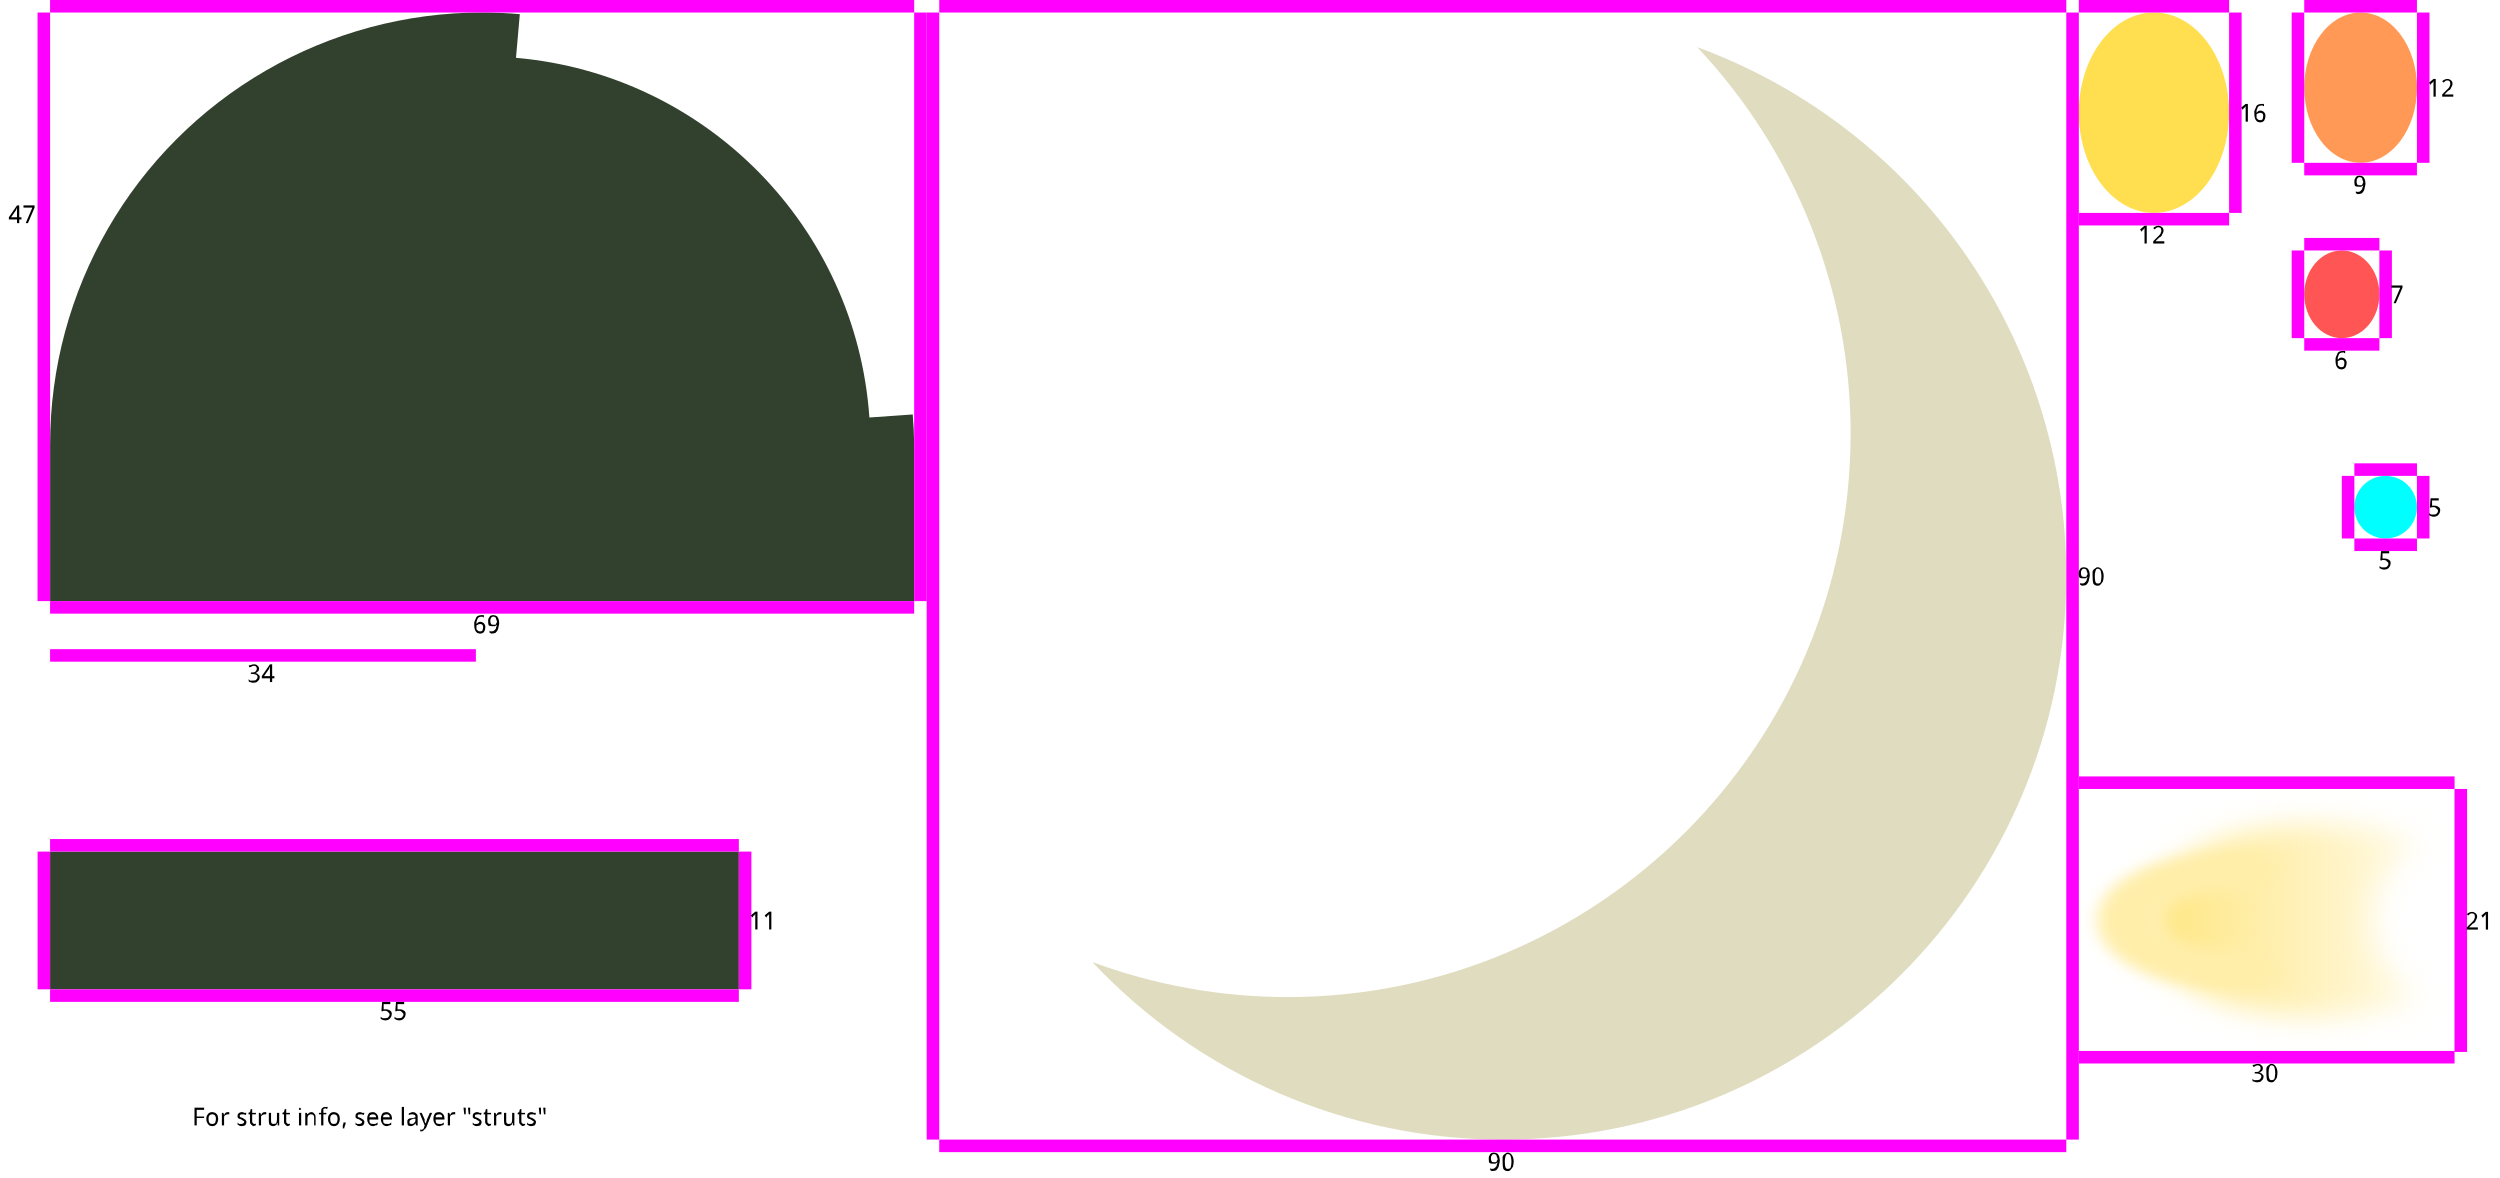
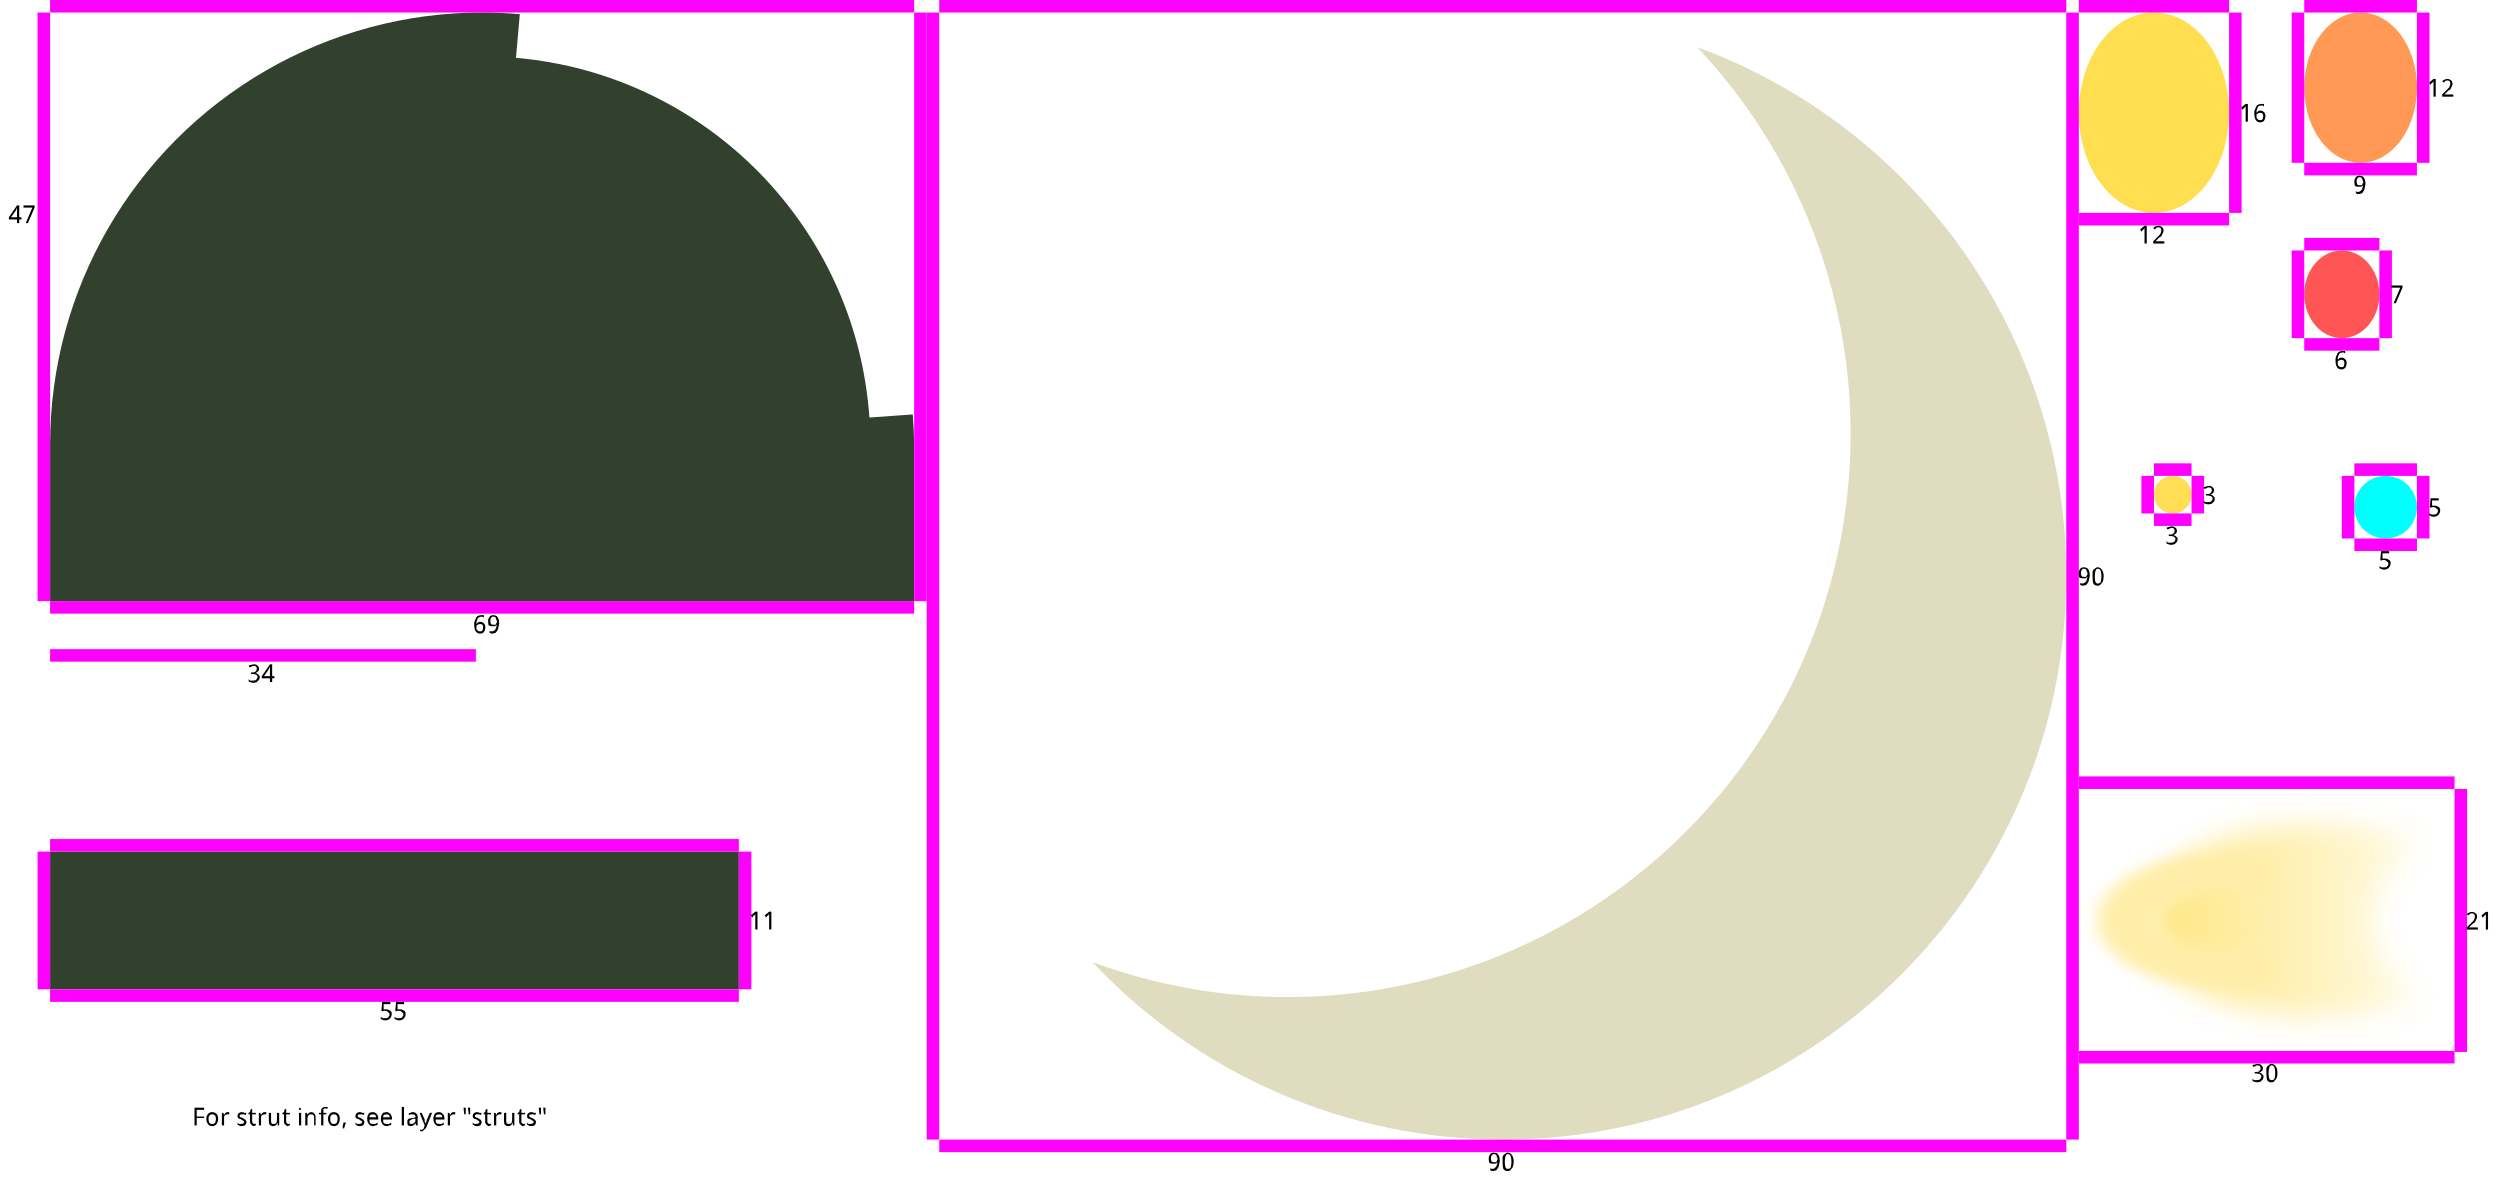
<svg xmlns="http://www.w3.org/2000/svg" xmlns:xlink="http://www.w3.org/1999/xlink" width="52.819mm" height="24.884mm" viewBox="0 0 52.819 24.884" version="1.1" id="svg5">
  <defs id="defs2">
    <linearGradient id="linearGradient3274">
      <stop style="stop-color:#ffe680;stop-opacity:1;" offset="0" id="stop3270" />
      <stop style="stop-color:#ffe680;stop-opacity:0;" offset="1" id="stop3272" />
    </linearGradient>
    <filter style="color-interpolation-filters:sRGB" id="filter4762" x="-0.102" y="-0.132" width="1.204" height="1.264">
      <feGaussianBlur stdDeviation="0.862" id="feGaussianBlur4764" />
    </filter>
    <filter style="color-interpolation-filters:sRGB" id="filter4811" x="-0.135" y="-0.175" width="1.271" height="1.35">
      <feGaussianBlur stdDeviation="1.146" id="feGaussianBlur4813" />
    </filter>
    <linearGradient xlink:href="#linearGradient3274" id="linearGradient5152" gradientUnits="userSpaceOnUse" gradientTransform="matrix(3.779528,0,0,3.779528,-22.08439,-26.37341)" x1="20.209" y1="26.637" x2="26.999" y2="26.637" />
  </defs>
  <g id="layer1" transform="translate(-5.84316,-6.977965)" style="display:inline">
    <rect style="fill:#32402e;stroke-width:0.389;stroke-linecap:round" id="rect950" width="14.552" height="2.91" x="6.901" y="24.97" />
    <text xml:space="preserve" style="font-size:0.515px;line-height:1.25;font-family:sans-serif;display:inline;stroke-width:0.129" x="4.063" y="23.776" id="text6282-5-1-6" transform="translate(5.843161,6.977965)">
      <tspan id="tspan6280-0-1-2" style="font-size:0.515px;stroke-width:0.129" x="4.063" y="23.776">For strut info, see layer "struts"</tspan>
    </text>
    <path id="path2094" style="fill:#e0dcbf;stroke-width:0.412;stroke-linecap:round" d="M 41.701,7.974 A 11.906,11.906 0 0 1 44.942,16.138 11.906,11.906 0 0 1 33.035,28.044 11.906,11.906 0 0 1 28.922,27.304 11.906,11.906 0 0 0 37.593,31.055 11.906,11.906 0 0 0 49.499,19.149 11.906,11.906 0 0 0 41.701,7.974 Z" />
    <g id="g10195" transform="matrix(0.9993141,0,0,0.9291988,-1.410298,1.577768)" style="display:inline">
      <path id="path2394-3-4" style="mix-blend-mode:normal;fill:url(#linearGradient5152);fill-opacity:1;stroke-width:2.897;stroke-linecap:round;filter:url(#filter4811)" d="m 67.127,66.453 a 12.831,7.85 0 0 0 -12.83,7.85 12.831,7.85 0 0 0 12.83,7.852 12.831,7.85 0 0 0 7.482,-1.475 11.282,8.783 0 0 1 -3.533,-6.377 11.282,8.783 0 0 1 3.535,-6.375 12.831,7.85 0 0 0 -7.484,-1.475 z" transform="matrix(0.2814776,0,0,0.2798958,37.3992,5.943025)" />
      <path id="path2394-3" style="mix-blend-mode:normal;fill:#ffeeaa;fill-opacity:1;stroke-width:2.897;stroke-linecap:round;filter:url(#filter4762)" d="m 67.127,66.453 a 12.831,7.85 0 0 0 -12.83,7.85 12.831,7.85 0 0 0 12.83,7.852 12.831,7.85 0 0 0 7.482,-1.475 11.282,8.783 0 0 1 -2.807,-3.299 7.417,3.47 0 0 1 -3.43,0.393 7.417,3.47 0 0 1 -7.416,-3.471 7.417,3.47 0 0 1 7.416,-3.469 7.417,3.47 0 0 1 3.428,0.393 11.282,8.783 0 0 1 2.811,-3.299 12.831,7.85 0 0 0 -7.484,-1.475 z" transform="matrix(0.1934657,0,0,0.1887927,41.09372,12.71232)" />
    </g>
    <ellipse style="display:inline;opacity:1;fill:#ffde50;fill-opacity:1;stroke-width:0.384;stroke-linecap:round" id="path14767" cx="51.351" cy="9.359" rx="1.587" ry="2.117" />
    <ellipse style="display:inline;fill:#ff5555;fill-opacity:1;stroke-width:0.18;stroke-linecap:round" id="path14767-2-4" cx="49.477" cy="6.218" rx="0.794" ry="0.926" transform="translate(5.84316,6.977965)" />
    <ellipse style="display:inline;fill:#ff9955;fill-opacity:1;stroke-width:0.288;stroke-linecap:round" id="path14767-2" cx="49.874" cy="1.852" rx="1.191" ry="1.587" transform="translate(5.84316,6.977965)" />
    <circle style="display:inline;fill:#00ffff;fill-opacity:1;stroke-width:0.139;stroke-linecap:round" id="path14767-2-4-8" cx="56.246" cy="17.694" r="0.661" />
    <text xml:space="preserve" style="font-size:1.587px;line-height:1.25;font-family:sans-serif;stroke-width:0.265" x="56.5" y="17.397" id="text2818">
      <tspan id="tspan2816" style="stroke-width:0.265" x="56.5" y="17.397" />
    </text>
    <path id="rect3745" style="fill:#32402e;stroke-width:2.288;stroke-linecap:round" d="M 38.5,1 A 34.5,34.5 0 0 0 21.25,5.623 34.5,34.5 0 0 0 4,35.5 V 48 H 73 V 35.5 a 34.5,34.5 0 0 0 -0.115,-2.404 l -3.461,0.242 A 31,31 0 0 0 41.203,4.617 L 41.508,1.131 A 34.5,34.5 0 0 0 38.5,1 Z" transform="matrix(0.2645833,0,0,0.2645833,5.84316,6.977965)" />
+     <circle style="display:inline;fill:#ffdd55;fill-opacity:1;stroke-width:0.083;stroke-linecap:round" id="path14767-2-4-8-8" cx="45.905" cy="10.451" r="0.397" transform="translate(5.84316,6.977965)" />
  </g>
  <g id="layer2" style="display:inline">
    <rect style="fill:#ff00ff;stroke-width:0.098;stroke-linecap:round" id="rect1113" width="18.256" height="0.265" x="1.058" y="12.7" />
    <rect style="display:inline;fill:#ff00ff;stroke-width:0.069;stroke-linecap:round" id="rect1113-85" width="8.996" height="0.265" x="1.058" y="13.715" />
    <rect style="fill:#ff00ff;stroke-width:0.081;stroke-linecap:round" id="rect1113-8" width="12.435" height="0.265" x="0.265" y="-1.058" transform="rotate(90)" />
    <rect style="display:inline;fill:#ff00ff;stroke-width:0.081;stroke-linecap:round" id="rect1113-8-8" width="12.435" height="0.265" x="0.265" y="-19.579" transform="rotate(90)" />
    <rect style="fill:#ff00ff;stroke-width:0.098;stroke-linecap:round" id="rect1113-6" width="18.256" height="0.265" x="1.058" y="3.5491942e-07" />
    <rect style="fill:#ff00ff;stroke-width:0.112;stroke-linecap:round" id="rect1113-6-0" width="23.812" height="0.265" x="19.844" y="-1.2191772e-07" />
    <rect style="fill:#ff00ff;stroke-width:0.112;stroke-linecap:round" id="rect1113-6-0-3" width="23.812" height="0.265" x="7.243" y="-54.262" transform="rotate(90,-1.681555,-8.65952)" />
    <rect style="fill:#ff00ff;stroke-width:0.112;stroke-linecap:round" id="rect1113-6-0-0" width="23.812" height="0.265" x="30.185" y="31.055" transform="translate(-10.34108,-6.977965)" />
    <rect style="fill:#ff00ff;stroke-width:0.112;stroke-linecap:round" id="rect1113-6-0-3-3" width="23.812" height="0.265" x="7.243" y="-30.185" transform="rotate(90,-1.681555,-8.65952)" />
    <rect style="fill:#ff00ff;stroke-width:0.088;stroke-linecap:round" id="rect1113-8-9-6" width="14.552" height="0.265" x="1.058" y="17.727" />
    <rect style="fill:#ff00ff;stroke-width:0.039;stroke-linecap:round" id="rect1113-6-3-5" width="2.91" height="0.265" x="-20.902" y="0.794" transform="rotate(-90)" />
    <text xml:space="preserve" style="font-size:0.515px;line-height:1.25;font-family:sans-serif;stroke-width:0.129" x="9.987" y="13.37" id="text6282">
      <tspan id="tspan6280" style="font-size:0.515px;stroke-width:0.129" x="9.987" y="13.37">69</tspan>
    </text>
    <text xml:space="preserve" style="font-size:0.515px;line-height:1.25;font-family:sans-serif;stroke-width:0.129" x="0.173" y="4.715" id="text6282-5">
      <tspan id="tspan6280-0" style="font-size:0.515px;stroke-width:0.129" x="0.173" y="4.715">47</tspan>
    </text>
    <text xml:space="preserve" style="font-size:0.515px;line-height:1.25;font-family:sans-serif;stroke-width:0.129" x="31.423" y="24.724" id="text6282-8-4">
      <tspan id="tspan6280-5-4" style="font-size:0.515px;stroke-width:0.129" x="31.423" y="24.724">90</tspan>
    </text>
    <text xml:space="preserve" style="font-size:0.515px;line-height:1.25;font-family:sans-serif;stroke-width:0.129" x="43.888" y="12.358" id="text6282-8-44">
      <tspan id="tspan6280-5-7" style="font-size:0.515px;stroke-width:0.129" x="43.888" y="12.358">90</tspan>
    </text>
    <rect style="fill:#ff00ff;stroke-width:0.039;stroke-linecap:round" id="rect1113-6-3" width="2.91" height="0.265" x="-20.902" y="15.61" transform="rotate(-90)" />
    <text xml:space="preserve" style="font-size:0.515px;line-height:1.25;font-family:sans-serif;stroke-width:0.129" x="15.818" y="19.634" id="text6282-8">
      <tspan id="tspan6280-5" style="font-size:0.515px;stroke-width:0.129" x="15.818" y="19.634">11</tspan>
    </text>
    <rect style="fill:#ff00ff;stroke-width:0.088;stroke-linecap:round" id="rect1113-8-9-6-1" width="14.552" height="0.265" x="1.058" y="20.902" />
    <text xml:space="preserve" style="font-size:0.515px;line-height:1.25;font-family:sans-serif;stroke-width:0.129" x="8.01" y="21.542" id="text6282-5-1">
      <tspan id="tspan6280-0-1" style="font-size:0.515px;stroke-width:0.129" x="8.01" y="21.542">55</tspan>
    </text>
    <rect style="display:inline;fill:#ff00ff;stroke-width:0.054;stroke-linecap:round" id="rect1113-6-3-3" width="5.556" height="0.265" x="-22.225" y="51.858" transform="rotate(-90)" />
    <rect style="display:inline;fill:#ff00ff;stroke-width:0.065;stroke-linecap:round" id="rect1113-8-9-6-8" width="7.938" height="0.265" x="43.921" y="16.404" />
    <text xml:space="preserve" style="font-size:0.515px;line-height:1.25;font-family:sans-serif;display:inline;stroke-width:0.129" x="52.085" y="19.638" id="text6282-8-1">
      <tspan id="tspan6280-5-8" style="font-size:0.515px;stroke-width:0.129" x="52.085" y="19.638">21</tspan>
    </text>
    <rect style="display:inline;fill:#ff00ff;stroke-width:0.065;stroke-linecap:round" id="rect1113-8-9-6-1-3" width="7.938" height="0.265" x="43.921" y="22.204" />
    <text xml:space="preserve" style="font-size:0.515px;line-height:1.25;font-family:sans-serif;display:inline;stroke-width:0.129" x="47.56" y="22.85" id="text6282-5-1-9">
      <tspan id="tspan6280-0-1-6" style="font-size:0.515px;stroke-width:0.129" x="47.56" y="22.85">30</tspan>
    </text>
    <rect style="display:inline;fill:#ff00ff;stroke-width:0.041;stroke-linecap:round" id="rect1113-6-0-4" width="3.175" height="0.265" x="43.921" y="1.078846e-07" />
    <rect style="display:inline;fill:#ff00ff;stroke-width:0.047;stroke-linecap:round" id="rect1113-6-0-4-88" width="4.233" height="0.265" x="0.265" y="-47.36" transform="rotate(90)" />
    <text xml:space="preserve" style="font-size:0.515px;line-height:1.25;font-family:sans-serif;display:inline;stroke-width:0.129" x="47.304" y="2.569" id="text6282-8-44-9">
      <tspan id="tspan6280-5-7-7" style="font-size:0.515px;stroke-width:0.129" x="47.304" y="2.569">16</tspan>
    </text>
    <rect style="display:inline;fill:#ff00ff;stroke-width:0.035;stroke-linecap:round" id="rect1113-6-0-4-8" width="2.381" height="0.265" x="48.683" y="1.078846e-07" />
    <g id="g20776" transform="translate(0,-8.995834)">
      <rect style="display:inline;fill:#ff00ff;stroke-width:0.041;stroke-linecap:round" id="rect1113-6-0-4-7-0" width="3.175" height="0.265" x="43.921" y="13.494" />
      <text xml:space="preserve" style="font-size:0.515px;line-height:1.25;font-family:sans-serif;display:inline;stroke-width:0.129" x="45.169" y="14.14" id="text6282-8-44-9-4-0-0">
        <tspan id="tspan6280-5-7-7-3-9-5" style="font-size:0.515px;stroke-width:0.129" x="45.169" y="14.14">12</tspan>
      </text>
    </g>
    <rect style="display:inline;fill:#ff00ff;stroke-width:0.041;stroke-linecap:round" id="rect1113-6-0-4-88-6" width="3.175" height="0.265" x="0.265" y="-51.329" transform="rotate(90)" />
    <rect style="display:inline;fill:#ff00ff;stroke-width:0.041;stroke-linecap:round" id="rect1113-6-0-4-88-6-9" width="3.175" height="0.265" x="0.265" y="-48.683" transform="rotate(90)" />
    <text xml:space="preserve" style="font-size:0.515px;line-height:1.25;font-family:sans-serif;display:inline;stroke-width:0.129" x="51.273" y="2.043" id="text6282-8-44-9-4">
      <tspan id="tspan6280-5-7-7-3" style="font-size:0.515px;stroke-width:0.129" x="51.273" y="2.043">12</tspan>
    </text>
    <rect style="display:inline;fill:#ff00ff;stroke-width:0.035;stroke-linecap:round" id="rect1113-6-0-4-7" width="2.381" height="0.265" x="48.683" y="3.44" />
    <text xml:space="preserve" style="font-size:0.515px;line-height:1.25;font-family:sans-serif;display:inline;stroke-width:0.129" x="49.712" y="4.086" id="text6282-8-44-9-4-0-4">
      <tspan id="tspan6280-5-7-7-3-9-7" style="font-size:0.515px;stroke-width:0.129" x="49.712" y="4.086">9</tspan>
    </text>
    <text xml:space="preserve" style="font-size:0.515px;line-height:1.25;font-family:sans-serif;display:inline;stroke-width:0.129" x="49.311" y="7.79" id="text6282-8-44-9-4-0" transform="scale(1.000015,0.9999847)">
      <tspan id="tspan6280-5-7-7-3-9" style="font-size:0.515px;stroke-width:0.129" x="49.311" y="7.79">6</tspan>
    </text>
    <rect style="display:inline;fill:#ff00ff;stroke-width:0.029;stroke-linecap:round" id="rect1113-6-0-4-88-6-3-6" width="0.265" height="1.588" x="7.144" y="-50.271" transform="rotate(90)" />
    <rect style="display:inline;fill:#ff00ff;stroke-width:0.031;stroke-linecap:round" id="rect1113-6-0-4-88-6-3-9" width="1.852" height="0.265" x="5.292" y="-48.683" transform="rotate(90)" />
    <rect style="display:inline;fill:#ff00ff;stroke-width:0.029;stroke-linecap:round" id="rect1113-6-0-4-88-6-3-6-2" width="0.265" height="1.588" x="5.027" y="-50.271" transform="rotate(90)" />
    <rect style="display:inline;fill:#ff00ff;stroke-width:0.031;stroke-linecap:round" id="rect1113-6-0-4-88-6-3-9-2" width="1.852" height="0.265" x="5.292" y="-50.535" transform="rotate(90)" />
    <text xml:space="preserve" style="font-size:0.515px;line-height:1.25;font-family:sans-serif;display:inline;stroke-width:0.129" x="50.492" y="6.405" id="text6282-8-44-9-4-0-7" transform="scale(1.000015,0.9999847)">
      <tspan style="font-size:0.515px;stroke-width:0.129" x="50.492" y="6.405" id="tspan21467">7</tspan>
    </text>
    <rect style="display:inline;fill:#ff00ff;stroke-width:0.026;stroke-linecap:round" id="rect1113-6-0-4-88-6-3-9-2-3" width="1.323" height="0.265" x="10.054" y="-51.329" transform="rotate(90)" />
    <rect style="display:inline;fill:#ff00ff;stroke-width:0.026;stroke-linecap:round" id="rect1113-6-0-4-88-6-3-9-2-3-9" width="1.323" height="0.265" x="10.054" y="-49.742" transform="rotate(90)" />
    <rect style="display:inline;fill:#ff00ff;stroke-width:0.026;stroke-linecap:round" id="rect1113-6-0-4-88-6-3-9-2-3-0" width="1.323" height="0.265" x="-51.065" y="-11.642" transform="scale(-1)" />
    <rect style="display:inline;fill:#ff00ff;stroke-width:0.026;stroke-linecap:round" id="rect1113-6-0-4-88-6-3-9-2-3-8" width="1.323" height="0.265" x="-51.065" y="-10.054" transform="scale(-1)" />
    <text xml:space="preserve" style="font-size:0.515px;line-height:1.25;font-family:sans-serif;display:inline;stroke-width:0.129" x="50.241" y="12.017" id="text6282-8-44-9-4-0-09" transform="scale(1.000015,0.9999847)">
      <tspan id="tspan6280-5-7-7-3-9-6" style="font-size:0.515px;stroke-width:0.129" x="50.241" y="12.017">5</tspan>
    </text>
    <text xml:space="preserve" style="font-size:0.515px;line-height:1.25;font-family:sans-serif;display:inline;stroke-width:0.129" x="51.289" y="10.9" id="text6282-8-44-9-4-0-09-8" transform="scale(1.000015,0.9999847)">
      <tspan id="tspan6280-5-7-7-3-9-6-5" style="font-size:0.515px;stroke-width:0.129" x="51.289" y="10.9">5</tspan>
    </text>
    <text xml:space="preserve" style="font-size:0.515px;line-height:1.25;font-family:sans-serif;display:inline;stroke-width:0.129" x="5.224" y="14.409" id="text6282-0">
      <tspan id="tspan6280-9" style="font-size:0.515px;stroke-width:0.129" x="5.224" y="14.409">34</tspan>
    </text>
+     <rect style="display:inline;fill:#ff00ff;stroke-width:0.02;stroke-linecap:round" id="rect1113-6-0-4-88-6-3-9-2-3-5" width="0.794" height="0.265" x="10.054" y="-46.567" transform="rotate(90)" />
+     <rect style="display:inline;fill:#ff00ff;stroke-width:0.02;stroke-linecap:round" id="rect1113-6-0-4-88-6-3-9-2-3-9-6" width="0.794" height="0.265" x="10.054" y="-45.508" transform="rotate(90)" />
+     <rect style="display:inline;fill:#ff00ff;stroke-width:0.02;stroke-linecap:round" id="rect1113-6-0-4-88-6-3-9-2-3-0-1" width="0.794" height="0.265" x="-46.302" y="-11.112" transform="scale(-1)" />
+     <rect style="display:inline;fill:#ff00ff;stroke-width:0.02;stroke-linecap:round" id="rect1113-6-0-4-88-6-3-9-2-3-8-1" width="0.794" height="0.265" x="-46.302" y="-10.054" transform="scale(-1)" />
+     <text xml:space="preserve" style="font-size:0.515px;line-height:1.25;font-family:sans-serif;display:inline;stroke-width:0.129" x="45.742" y="11.495" id="text6282-8-44-9-4-0-09-5" transform="scale(1.000015,0.9999847)">
+       <tspan id="tspan6280-5-7-7-3-9-6-9" style="font-size:0.515px;stroke-width:0.129" x="45.742" y="11.495">3</tspan>
+     </text>
+     <text xml:space="preserve" style="font-size:0.515px;line-height:1.25;font-family:sans-serif;display:inline;stroke-width:0.129" x="46.527" y="10.639" id="text6282-8-44-9-4-0-09-8-8" transform="scale(1.000015,0.9999847)">
+       <tspan id="tspan6280-5-7-7-3-9-6-5-4" style="font-size:0.515px;stroke-width:0.129" x="46.527" y="10.639">3</tspan>
+     </text>
  </g>
</svg>
